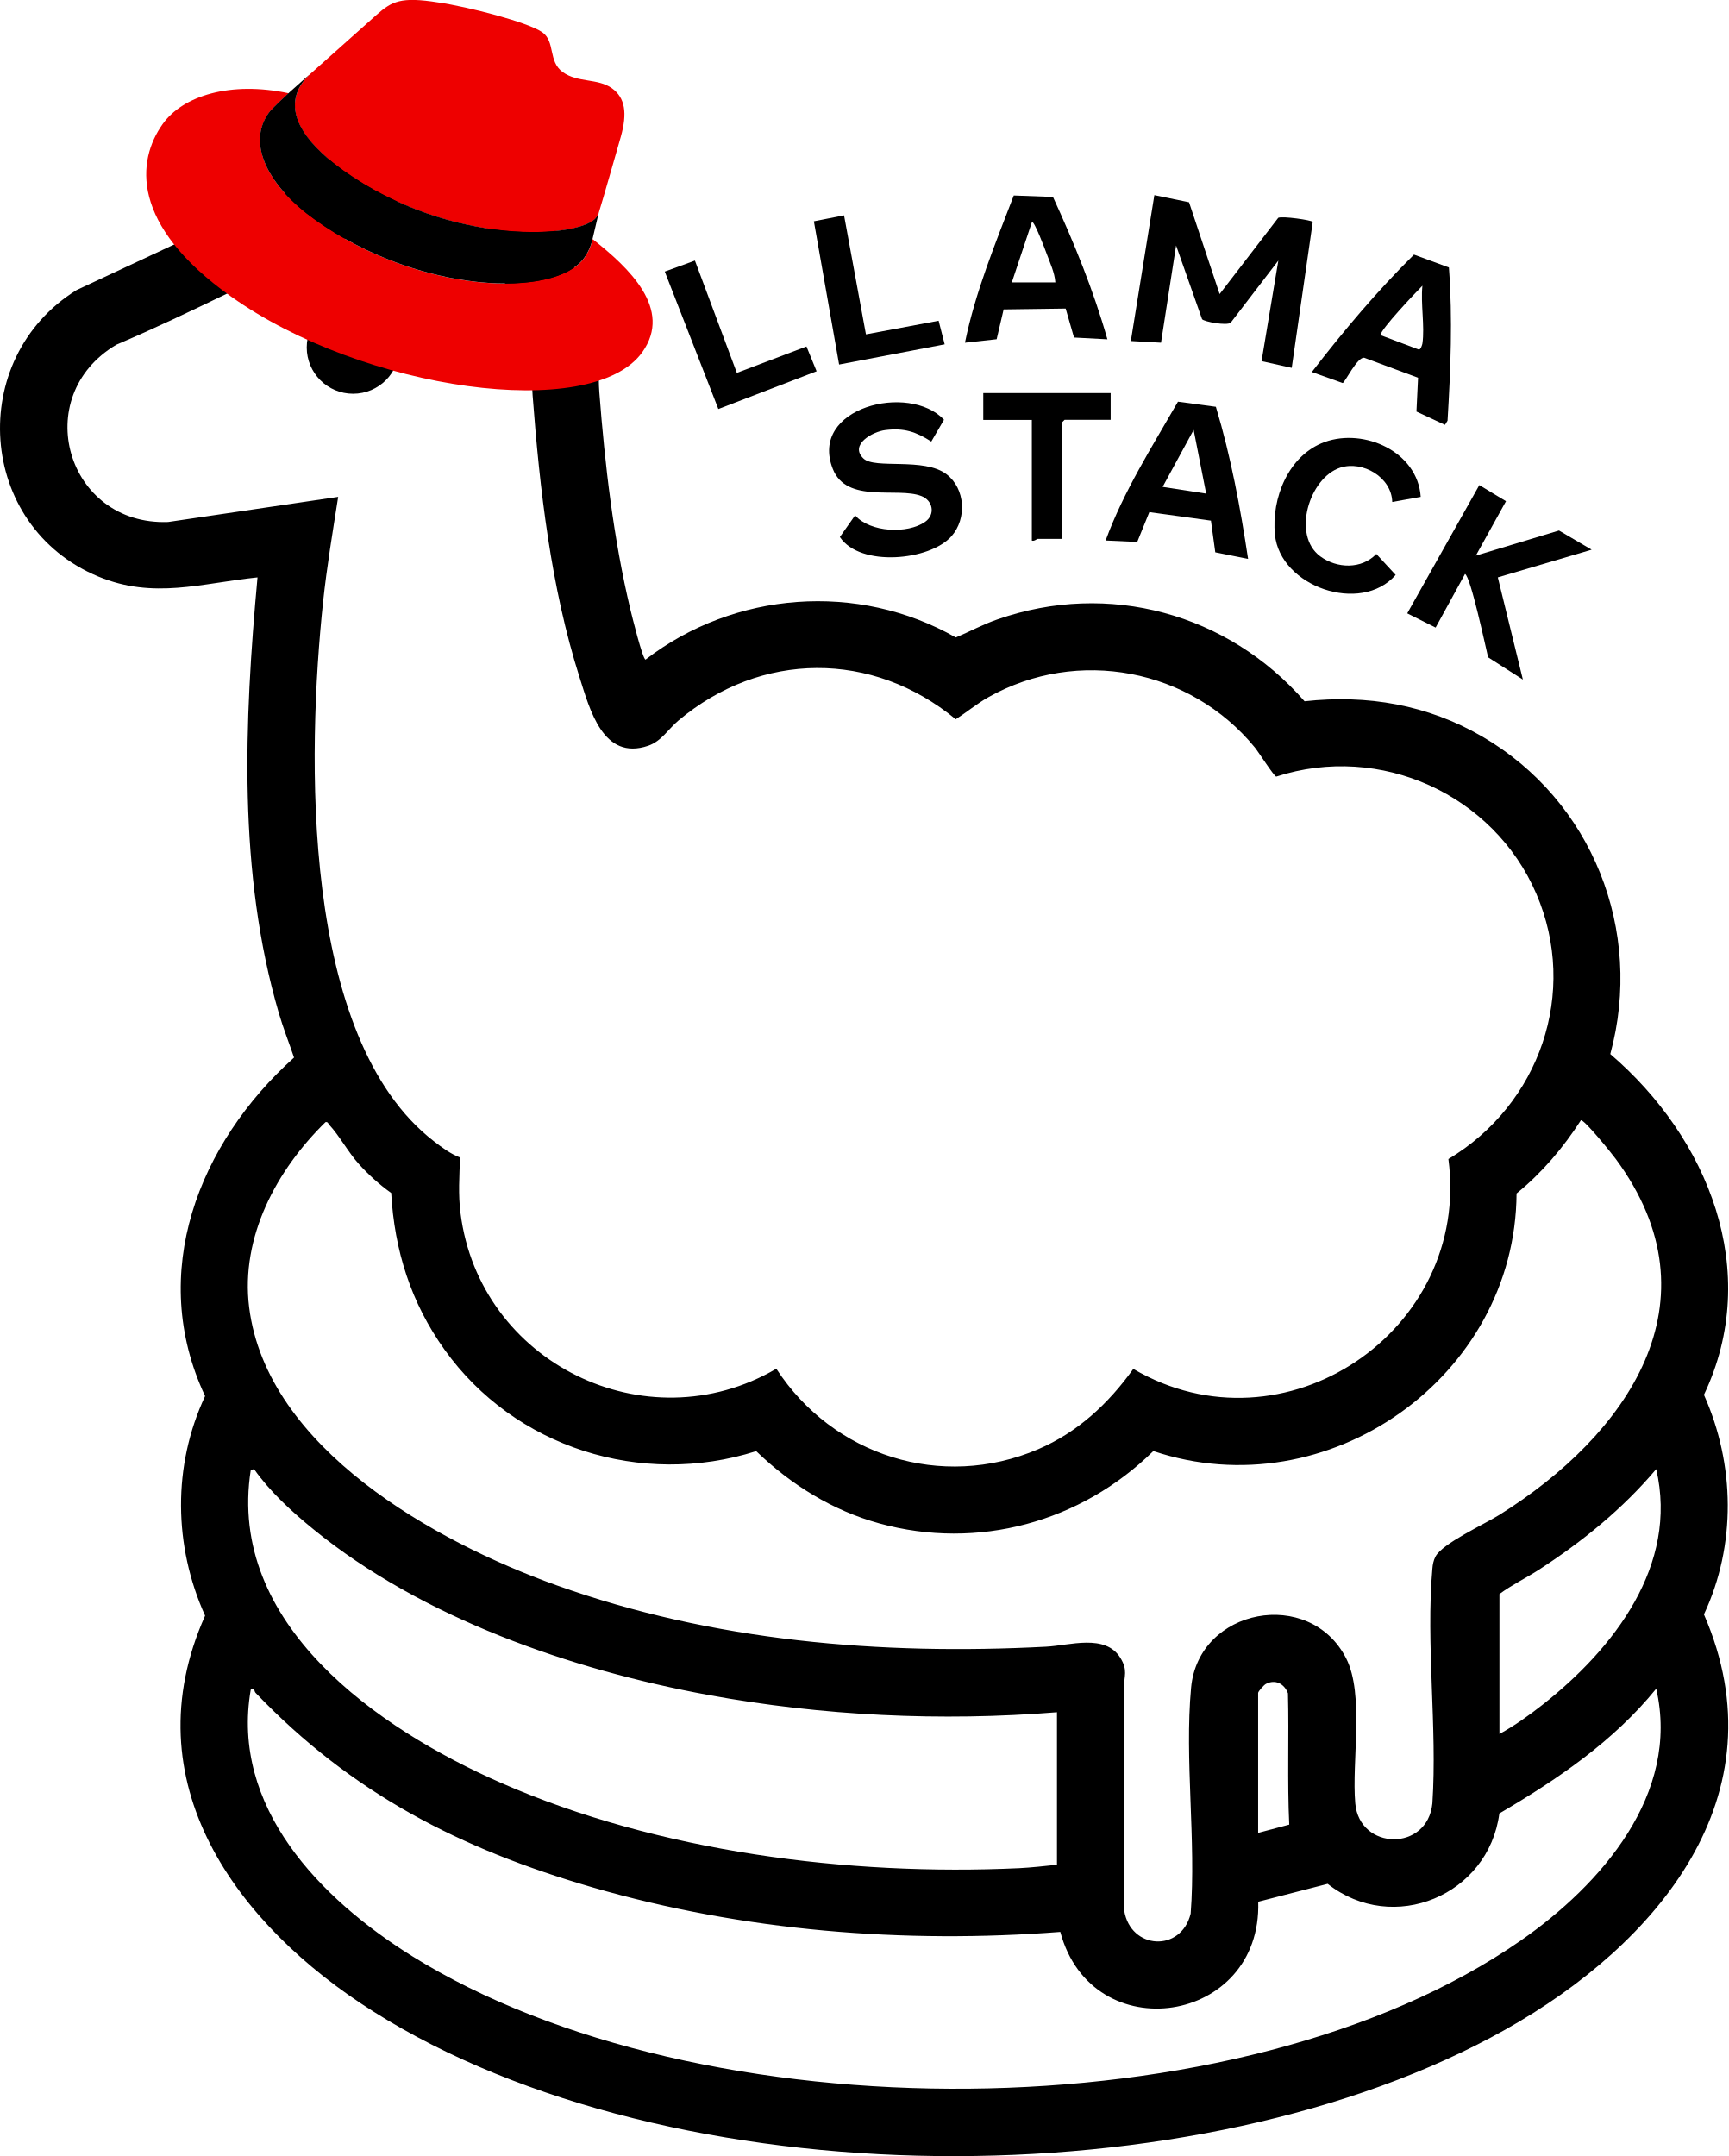
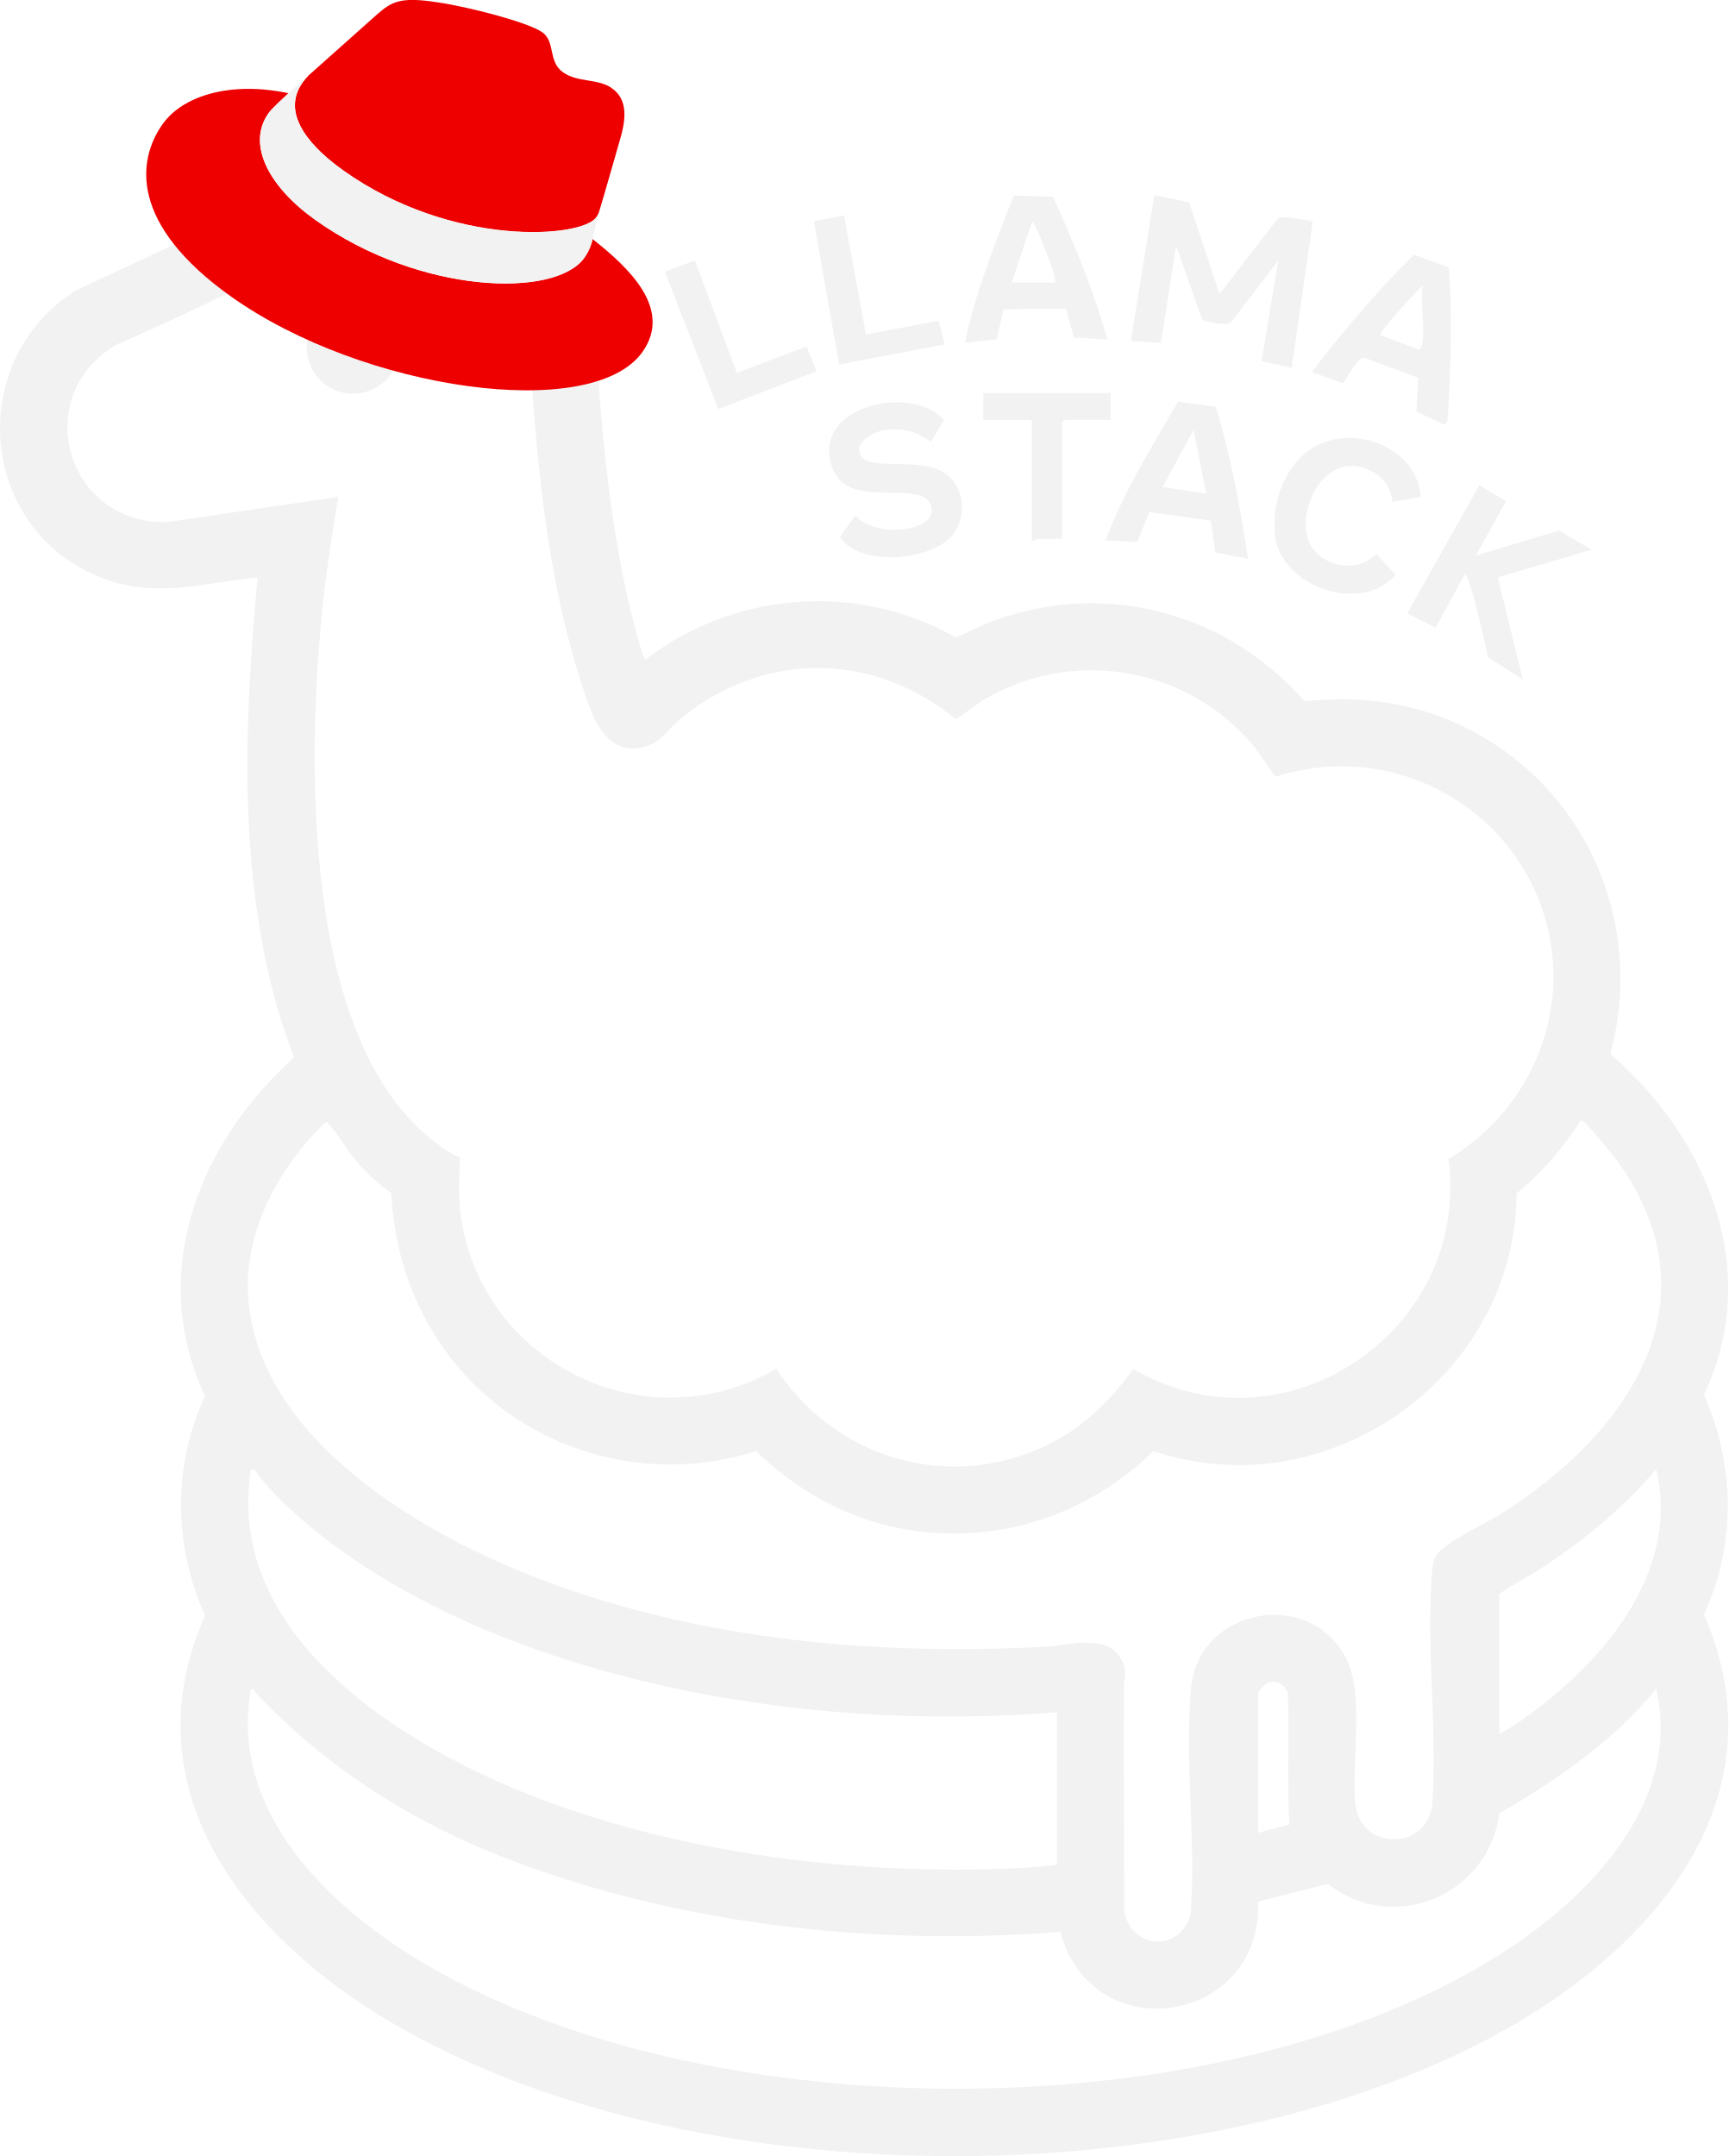
- <svg xmlns="http://www.w3.org/2000/svg" id="Layer_1" data-name="Layer 1" viewBox="0 0 202.85 253.02">
+ <svg xmlns="http://www.w3.org/2000/svg" id="Layer_2" data-name="Layer 2" viewBox="0 0 202.85 253.02">
  <defs>
    <style>
      .cls-1 {
+         fill: #f2f2f2;
+       }
+ 
+       .cls-2 {
+         fill: #f2f2f2;
+       }
+ 
+       .cls-3 {
        fill: #e00;
      }
    </style>
  </defs>
  <g>
-     <path d="M30.22,67.76c-6.64.69-12.19,2.59-18.68-.1-14.27-5.92-15.52-25.58-2.55-33.62l29.5-13.78c.41-.4.11-5.07.19-6.1,1.01-12.34,17.61-16.44,24.35-6.06,3.75,5.77,1.66,13.3,2.21,19.83,2.57,3.55,4.41,7.6,4.91,12.01.22,1.98.04,4.16.19,6.1.65,8.5,1.66,17.18,3.64,25.47.19.78,1.43,5.82,1.78,5.9,10.43-8.04,24.93-9.14,36.42-2.6,1.63-.69,3.2-1.54,4.88-2.12,13.05-4.56,27.04-.7,36.05,9.61,7.37-.81,14.44.41,20.84,4.13,12.92,7.51,18.99,22.79,15.04,37.27,11.48,9.83,17.88,25.49,10.99,39.99,3.65,8.17,3.81,17.63,0,25.77,9.3,21.37-5.6,38.77-23.28,48.71-36.01,20.25-97.76,20.07-132.9-2.12-16.04-10.12-28.47-26.9-19.73-46.44-3.7-8.19-3.83-17.6,0-25.77-6.79-14.43-.76-29.69,10.44-39.73-.59-1.74-1.28-3.47-1.79-5.23-4.82-16.47-4.05-34.18-2.5-51.1ZM53.99,135.85c-.07,2.25-.23,4.27.06,6.53,2.21,17.53,21.77,27.19,37.06,18.25,6.64,10.2,19.38,14.29,30.72,9.45,4.66-1.99,8.25-5.35,11.18-9.43,17.68,10.37,39.66-4.45,36.98-24.63,10.69-6.39,15.32-19.53,10.31-31.15s-18.28-17.7-30.52-13.73c-.28-.07-2.07-2.88-2.5-3.41-7.56-9.25-20.79-11.8-31.28-5.91-1.35.76-2.54,1.76-3.83,2.59-9.79-8.08-22.85-8.01-32.56.16-1.2,1.01-1.97,2.41-3.54,2.95-5.3,1.8-6.85-4.26-8.06-8.06-3.35-10.53-4.67-22.05-5.5-33.05-.14-1.88.05-3.81-.2-5.7-.52-3.92-2.36-6.93-4.91-9.84-.34-5.09.44-10.72,0-15.74-.55-6.34-9.41-6.89-10.74-.69l-.09,12.4c-2.35-.12-4.75.53-6.88,1.48-8.73,3.86-17.23,8.39-26.03,12.13-10.28,6.09-5.84,21.24,6.06,20.81l19.97-2.95c-.64,4.08-1.33,8.18-1.77,12.3-1.88,17.78-2.69,51.2,13,63.32.96.74,1.96,1.49,3.1,1.92ZM45.91,140c-1.36-.96-2.67-2.15-3.79-3.39-1.25-1.38-2.31-3.36-3.47-4.6-.13-.14-.17-.39-.45-.32-5.73,5.6-9.99,13.47-8.96,21.73,2.07,16.57,21.89,27.54,36.04,32.61,18.38,6.59,38.06,8.24,57.49,7.22,2.75-.14,6.94-1.56,8.72,1.31.91,1.47.43,2.11.42,3.5-.06,8.72.04,17.43.03,26.15.73,4.59,6.67,4.96,7.8.37.66-8.55-.73-18.07.05-26.51.86-9.37,13.93-11.82,18.2-3.45,2.16,4.25.63,12.12,1.07,17.03.5,5.52,8.48,5.68,9.05-.01.59-8.89-.78-18.78,0-27.55.04-.5.13-.96.36-1.41.8-1.54,5.76-3.81,7.5-4.9,14.95-9.35,26.03-25,13.67-41.76-.46-.63-3.7-4.65-4.1-4.55-2.08,3.23-4.56,6.16-7.55,8.59-.13,21.55-22.18,37.1-42.63,30.23-8.49,8.35-20.58,11.68-32.16,8.49-5.49-1.51-10.39-4.55-14.45-8.48-13.48,4.29-28.36-.42-36.57-11.9-3.94-5.5-5.89-11.64-6.27-18.42ZM124.05,218.84v-17.9c-13.58,1.1-27.55.43-40.95-2.03-16.05-2.95-33.55-9.03-46.29-19.42-2.53-2.06-5.14-4.44-6.99-7.08l-.39.1c-2.83,18.1,14.94,30.39,29.37,36.72,18.44,8.09,40.77,10.95,60.83,10.01,1.42-.07,2.99-.25,4.42-.4ZM175.99,203.49c1.79-.98,3.49-2.2,5.09-3.46,8.32-6.56,15.93-16.33,13.3-27.62-3.93,4.66-8.66,8.5-13.77,11.81-1.52.98-3.17,1.77-4.63,2.85v16.43ZM147.66,215.1l3.65-.97c-.24-5.08-.02-10.28-.15-15.41-.42-1.11-1.47-1.69-2.59-1.1-.23.12-.91.87-.91,1.06v16.43ZM29.82,198.18l-.39.1c-2.39,13.8,8.19,24.57,18.9,31.26,33.77,21.07,97.25,21.08,130.16-1.81,9.41-6.55,18.74-17.17,15.89-29.55-4.99,6.16-11.62,10.66-18.41,14.64-1.26,9.61-12.46,14.3-20.15,8.26l-8.15,2.1c.45,14.42-19.51,17.46-23.23,3.54-18.28,1.42-37.25-.1-54.88-5.22-15.6-4.53-28.29-11.06-39.55-22.82-.15-.15-.17-.46-.2-.49Z" />
+     <path class="cls-1" d="M30.22,67.76c-6.64.69-12.19,2.59-18.68-.1-14.27-5.92-15.52-25.58-2.55-33.62l29.5-13.78c.41-.4.11-5.07.19-6.1,1.01-12.34,17.61-16.44,24.35-6.06,3.75,5.77,1.66,13.3,2.21,19.83,2.57,3.55,4.41,7.6,4.91,12.01.22,1.98.04,4.16.19,6.1.65,8.5,1.66,17.18,3.64,25.47.19.78,1.43,5.82,1.78,5.9,10.43-8.04,24.93-9.14,36.42-2.6,1.63-.69,3.2-1.54,4.88-2.12,13.05-4.56,27.04-.7,36.05,9.61,7.37-.81,14.44.41,20.84,4.13,12.92,7.51,18.99,22.79,15.04,37.27,11.48,9.83,17.88,25.49,10.99,39.99,3.65,8.17,3.81,17.63,0,25.77,9.3,21.37-5.6,38.77-23.28,48.71-36.01,20.25-97.76,20.07-132.9-2.12-16.04-10.12-28.47-26.9-19.73-46.44-3.7-8.19-3.83-17.6,0-25.77-6.79-14.43-.76-29.69,10.44-39.73-.59-1.74-1.28-3.47-1.79-5.23-4.82-16.47-4.05-34.18-2.5-51.1ZM53.99,135.85c-.07,2.25-.23,4.27.06,6.53,2.21,17.53,21.77,27.19,37.06,18.25,6.64,10.2,19.38,14.29,30.72,9.45,4.66-1.99,8.25-5.35,11.18-9.43,17.68,10.37,39.66-4.45,36.98-24.63,10.69-6.39,15.32-19.53,10.31-31.15s-18.28-17.7-30.52-13.73c-.28-.07-2.07-2.88-2.5-3.41-7.56-9.25-20.79-11.8-31.28-5.91-1.35.76-2.54,1.76-3.83,2.59-9.79-8.08-22.85-8.01-32.56.16-1.2,1.01-1.97,2.41-3.54,2.95-5.3,1.8-6.85-4.26-8.06-8.06-3.35-10.53-4.67-22.05-5.5-33.05-.14-1.88.05-3.81-.2-5.7-.52-3.92-2.36-6.93-4.91-9.84-.34-5.09.44-10.72,0-15.74-.55-6.34-9.41-6.89-10.74-.69l-.09,12.4c-2.35-.12-4.75.53-6.88,1.48-8.73,3.86-17.23,8.39-26.03,12.13-10.28,6.09-5.84,21.24,6.06,20.81l19.97-2.95c-.64,4.08-1.33,8.18-1.77,12.3-1.88,17.78-2.69,51.2,13,63.32.96.74,1.96,1.49,3.1,1.92ZM45.91,140c-1.36-.96-2.67-2.15-3.79-3.39-1.25-1.38-2.31-3.36-3.47-4.6-.13-.14-.17-.39-.45-.32-5.73,5.6-9.99,13.47-8.96,21.73,2.07,16.57,21.89,27.54,36.04,32.61,18.38,6.59,38.06,8.24,57.49,7.22,2.75-.14,6.94-1.56,8.72,1.31.91,1.47.43,2.11.42,3.5-.06,8.72.04,17.43.03,26.15.73,4.59,6.67,4.96,7.8.37.66-8.55-.73-18.07.05-26.51.86-9.37,13.93-11.82,18.2-3.45,2.16,4.25.63,12.12,1.07,17.03.5,5.52,8.48,5.68,9.05-.01.59-8.89-.78-18.78,0-27.55.04-.5.13-.96.36-1.41.8-1.54,5.76-3.81,7.5-4.9,14.95-9.35,26.03-25,13.67-41.76-.46-.63-3.7-4.65-4.1-4.55-2.08,3.23-4.56,6.16-7.55,8.59-.13,21.55-22.18,37.1-42.63,30.23-8.49,8.35-20.58,11.68-32.16,8.49-5.49-1.51-10.39-4.55-14.45-8.48-13.48,4.29-28.36-.42-36.57-11.9-3.94-5.5-5.89-11.64-6.27-18.42ZM124.05,218.84v-17.9c-13.58,1.1-27.55.43-40.95-2.03-16.05-2.95-33.55-9.03-46.29-19.42-2.53-2.06-5.14-4.44-6.99-7.08l-.39.1c-2.83,18.1,14.94,30.39,29.37,36.72,18.44,8.09,40.77,10.95,60.83,10.01,1.42-.07,2.99-.25,4.42-.4ZM175.99,203.49c1.79-.98,3.49-2.2,5.09-3.46,8.32-6.56,15.93-16.33,13.3-27.62-3.93,4.66-8.66,8.5-13.77,11.81-1.52.98-3.17,1.77-4.63,2.85v16.43ZM147.66,215.1l3.65-.97c-.24-5.08-.02-10.28-.15-15.41-.42-1.11-1.47-1.69-2.59-1.1-.23.12-.91.87-.91,1.06v16.43ZM29.82,198.18l-.39.1c-2.39,13.8,8.19,24.57,18.9,31.26,33.77,21.07,97.25,21.08,130.16-1.81,9.41-6.55,18.74-17.17,15.89-29.55-4.99,6.16-11.62,10.66-18.41,14.64-1.26,9.61-12.46,14.3-20.15,8.26l-8.15,2.1c.45,14.42-19.51,17.46-23.23,3.54-18.28,1.42-37.25-.1-54.88-5.22-15.6-4.53-28.29-11.06-39.55-22.82-.15-.15-.17-.46-.2-.49Z" />
    <g>
-       <path d="M109.3,51.82c-1.79-1.15-3.2-1.62-5.38-1.35-1.5.18-4.26,1.71-2.59,3.33,1.33,1.3,7.1-.16,9.75,1.85,2.23,1.7,2.41,5.22.59,7.28-2.55,2.88-10.73,3.66-13.1.09l1.79-2.54c1.75,2.01,6.17,2.21,8.23.75,1.22-.86.9-2.5-.46-3.02-2.8-1.09-8.76.95-10.39-3.18-2.84-7.21,8.96-10.14,13.05-5.77l-1.49,2.56Z" />
-       <path d="M173.23,65.2l9.74-2.94,3.83,2.25-11.01,3.25,2.94,11.99-4.08-2.61c-.3-1.23-2.05-9.48-2.71-9.78l-3.45,6.29-3.33-1.67,8.46-15.05,3.13,1.89-3.53,6.37Z" />
-       <path d="M142.7,47.74c1.76,5.83,2.87,11.84,3.78,17.85l-3.85-.77-.51-3.72-7.23-1-1.42,3.5-3.71-.17c2.11-5.76,5.45-11,8.49-16.29l4.45.6ZM141.56,57.92l-1.47-7.47-3.64,6.69,5.11.79Z" />
-       <path d="M166.74,58.31l-3.34.6c-.08-2.91-3.47-4.88-6.1-4.03-3.63,1.18-5.72,7.92-2.35,10.41,1.95,1.44,4.85,1.54,6.58-.28l2.27,2.46c-4.1,4.68-13.57,1.37-14.17-4.73-.43-4.27,1.59-9.34,5.85-10.87,4.63-1.66,10.91,1.14,11.26,6.44Z" />
-       <path d="M130.35,46.12v3.15h-5.41l-.3.3v13.67h-2.85c-.1,0-.41.31-.69.2v-14.16h-5.7v-3.15h14.95Z" />
+       <path class="cls-1" d="M109.3,51.82c-1.79-1.15-3.2-1.62-5.38-1.35-1.5.18-4.26,1.71-2.59,3.33,1.33,1.3,7.1-.16,9.75,1.85,2.23,1.7,2.41,5.22.59,7.28-2.55,2.88-10.73,3.66-13.1.09l1.79-2.54c1.75,2.01,6.17,2.21,8.23.75,1.22-.86.9-2.5-.46-3.02-2.8-1.09-8.76.95-10.39-3.18-2.84-7.21,8.96-10.14,13.05-5.77l-1.49,2.56Z" />
+       <path class="cls-1" d="M173.23,65.2l9.74-2.94,3.83,2.25-11.01,3.25,2.94,11.99-4.08-2.61c-.3-1.23-2.05-9.48-2.71-9.78l-3.45,6.29-3.33-1.67,8.46-15.05,3.13,1.89-3.53,6.37Z" />
+       <path class="cls-1" d="M142.7,47.74c1.76,5.83,2.87,11.84,3.78,17.85l-3.85-.77-.51-3.72-7.23-1-1.42,3.5-3.71-.17c2.11-5.76,5.45-11,8.49-16.29l4.45.6ZM141.56,57.92l-1.47-7.47-3.64,6.69,5.11.79Z" />
+       <path class="cls-1" d="M166.74,58.31l-3.34.6c-.08-2.91-3.47-4.88-6.1-4.03-3.63,1.18-5.72,7.92-2.35,10.41,1.95,1.44,4.85,1.54,6.58-.28l2.27,2.46c-4.1,4.68-13.57,1.37-14.17-4.73-.43-4.27,1.59-9.34,5.85-10.87,4.63-1.66,10.91,1.14,11.26,6.44Z" />
+       <path class="cls-1" d="M130.35,46.12v3.15h-5.41l-.3.3v13.67h-2.85c-.1,0-.41.31-.69.2v-14.16h-5.7v-3.15h14.95Z" />
      <g>
-         <path d="M139.55,23.74l3.59,10.77,6.88-8.95c.51-.22,3.9.27,4.05.48l-2.47,17.13-3.54-.79,1.97-11.8-5.59,7.29c-.46.38-3.11-.11-3.36-.41l-3.05-8.65-1.77,11.41-3.54-.2,2.76-17.12,4.08.84Z" />
-         <path d="M170.05,31.4c.45,5.99.2,11.98-.16,17.97l-.3.49-3.35-1.56.19-3.97-6.3-2.34c-.8-.19-2.31,2.94-2.55,2.96l-3.62-1.29c3.72-4.82,7.65-9.49,11.99-13.78l4.1,1.51ZM166.94,40.32c.29-2.03-.22-4.69,0-6.79-.76.76-4.94,5.15-4.92,5.8l4.44,1.67c.28.14.46-.58.48-.69Z" />
-         <path d="M129.96,39.82l-3.91-.21-.98-3.4-7.28.1-.82,3.5-3.72.41c1.22-5.96,3.56-11.63,5.73-17.28l4.6.17c2.49,5.42,4.76,10.97,6.39,16.72ZM123.86,33.14c-.08-1.15-.63-2.3-1.03-3.39-.12-.33-1.45-3.89-1.72-3.69l-2.36,7.08h5.11Z" />
-         <polygon points="81.56 30.58 86.48 43.76 94.65 40.66 95.84 43.57 84.31 48 78.02 31.87 81.56 30.58" />
-         <polygon points="99.06 25.27 101.63 39.24 110.16 37.64 110.87 40.41 98.48 42.78 95.52 25.97 99.06 25.27" />
+         <path class="cls-1" d="M139.55,23.74l3.59,10.77,6.88-8.95c.51-.22,3.9.27,4.05.48l-2.47,17.13-3.54-.79,1.97-11.8-5.59,7.29c-.46.38-3.11-.11-3.36-.41l-3.05-8.65-1.77,11.41-3.54-.2,2.76-17.12,4.08.84Z" />
+         <path class="cls-1" d="M170.05,31.4c.45,5.99.2,11.98-.16,17.97l-.3.49-3.35-1.56.19-3.97-6.3-2.34c-.8-.19-2.31,2.94-2.55,2.96l-3.62-1.29c3.72-4.82,7.65-9.49,11.99-13.78l4.1,1.51ZM166.94,40.32c.29-2.03-.22-4.69,0-6.79-.76.76-4.94,5.15-4.92,5.8l4.44,1.67c.28.14.46-.58.48-.69Z" />
+         <path class="cls-1" d="M129.96,39.82l-3.91-.21-.98-3.4-7.28.1-.82,3.5-3.72.41c1.22-5.96,3.56-11.63,5.73-17.28l4.6.17c2.49,5.42,4.76,10.97,6.39,16.72ZM123.86,33.14c-.08-1.15-.63-2.3-1.03-3.39-.12-.33-1.45-3.89-1.72-3.69l-2.36,7.08h5.11Z" />
+         <polygon class="cls-1" points="81.56 30.58 86.48 43.76 94.65 40.66 95.84 43.57 84.31 48 78.02 31.87 81.56 30.58" />
+         <polygon class="cls-1" points="99.06 25.27 101.63 39.24 110.16 37.64 110.87 40.41 98.48 42.78 95.52 25.97 99.06 25.27" />
      </g>
    </g>
-     <circle cx="41.44" cy="40.77" r="5.44" />
+     <circle class="cls-1" cx="41.44" cy="40.77" r="5.44" />
  </g>
-   <path id="path8" class="cls-1" d="M40.27,20.02c12.82,9.08,28.01,7.93,29.7,5.5.13-.16.23-.34.3-.54.37-1.13,2.59-8.93,2.59-8.93.78-2.77.52-4.58-1.05-5.7-1.66-1.18-3.99-.62-5.75-1.88s-.86-3.58-2.41-4.68c-1.66-1.18-8.72-3-12.2-3.5-4.44-.71-5.46-.12-7.23,1.43l-8,7.13c-.26.26-.5.54-.71.84-2.79,3.92,1.48,7.98,4.77,10.32M33.86,10.94c-6.81-1.44-12.4.29-14.77,3.62-3.03,4.26-3.87,11.78,8.04,20.25,15.51,11.03,42.37,14.79,48.26,6.51,3.59-5.05-1.58-9.91-5.84-13.26-.17.79-.5,1.54-.97,2.2-3.38,4.76-19.26,4.31-31.56-4.44-5.44-3.87-8.11-8.86-5.49-12.54.19-.26.36-.5,2.34-2.34" />
-   <path id="path10" d="M36.23,8.83c-.26.26-.5.54-.71.84-2.79,3.92,1.48,7.98,4.77,10.32,12.77,9.09,27.96,7.94,29.68,5.52.13-.16.23-.34.3-.54l-.73,3.08c-.17.79-.5,1.54-.97,2.2-3.38,4.76-19.26,4.31-31.56-4.44-5.44-3.87-8.11-8.86-5.49-12.54.19-.26.36-.5,2.34-2.34l2.37-2.11Z" />
+   <path id="path8" class="cls-3" d="M40.27,20.02c12.82,9.08,28.01,7.93,29.7,5.5.13-.16.23-.34.3-.54.37-1.13,2.59-8.93,2.59-8.93.78-2.77.52-4.58-1.05-5.7-1.66-1.18-3.99-.62-5.75-1.88s-.86-3.58-2.41-4.68c-1.66-1.18-8.72-3-12.2-3.5-4.44-.71-5.46-.12-7.23,1.43l-8,7.13c-.26.26-.5.54-.71.84-2.79,3.92,1.48,7.98,4.77,10.32M33.86,10.94c-6.81-1.44-12.4.29-14.77,3.62-3.03,4.26-3.87,11.78,8.04,20.25,15.51,11.03,42.37,14.79,48.26,6.51,3.59-5.05-1.58-9.91-5.84-13.26-.17.79-.5,1.54-.97,2.2-3.38,4.76-19.26,4.31-31.56-4.44-5.44-3.87-8.11-8.86-5.49-12.54.19-.26.36-.5,2.34-2.34" />
+   <path id="path10" class="cls-2" d="M36.23,8.83c-.26.26-.5.54-.71.84-2.79,3.92,1.48,7.98,4.77,10.32,12.77,9.09,27.96,7.94,29.68,5.52.13-.16.23-.34.3-.54l-.73,3.08c-.17.79-.5,1.54-.97,2.2-3.38,4.76-19.26,4.31-31.56-4.44-5.44-3.87-8.11-8.86-5.49-12.54.19-.26.36-.5,2.34-2.34l2.37-2.11Z" />
</svg>
